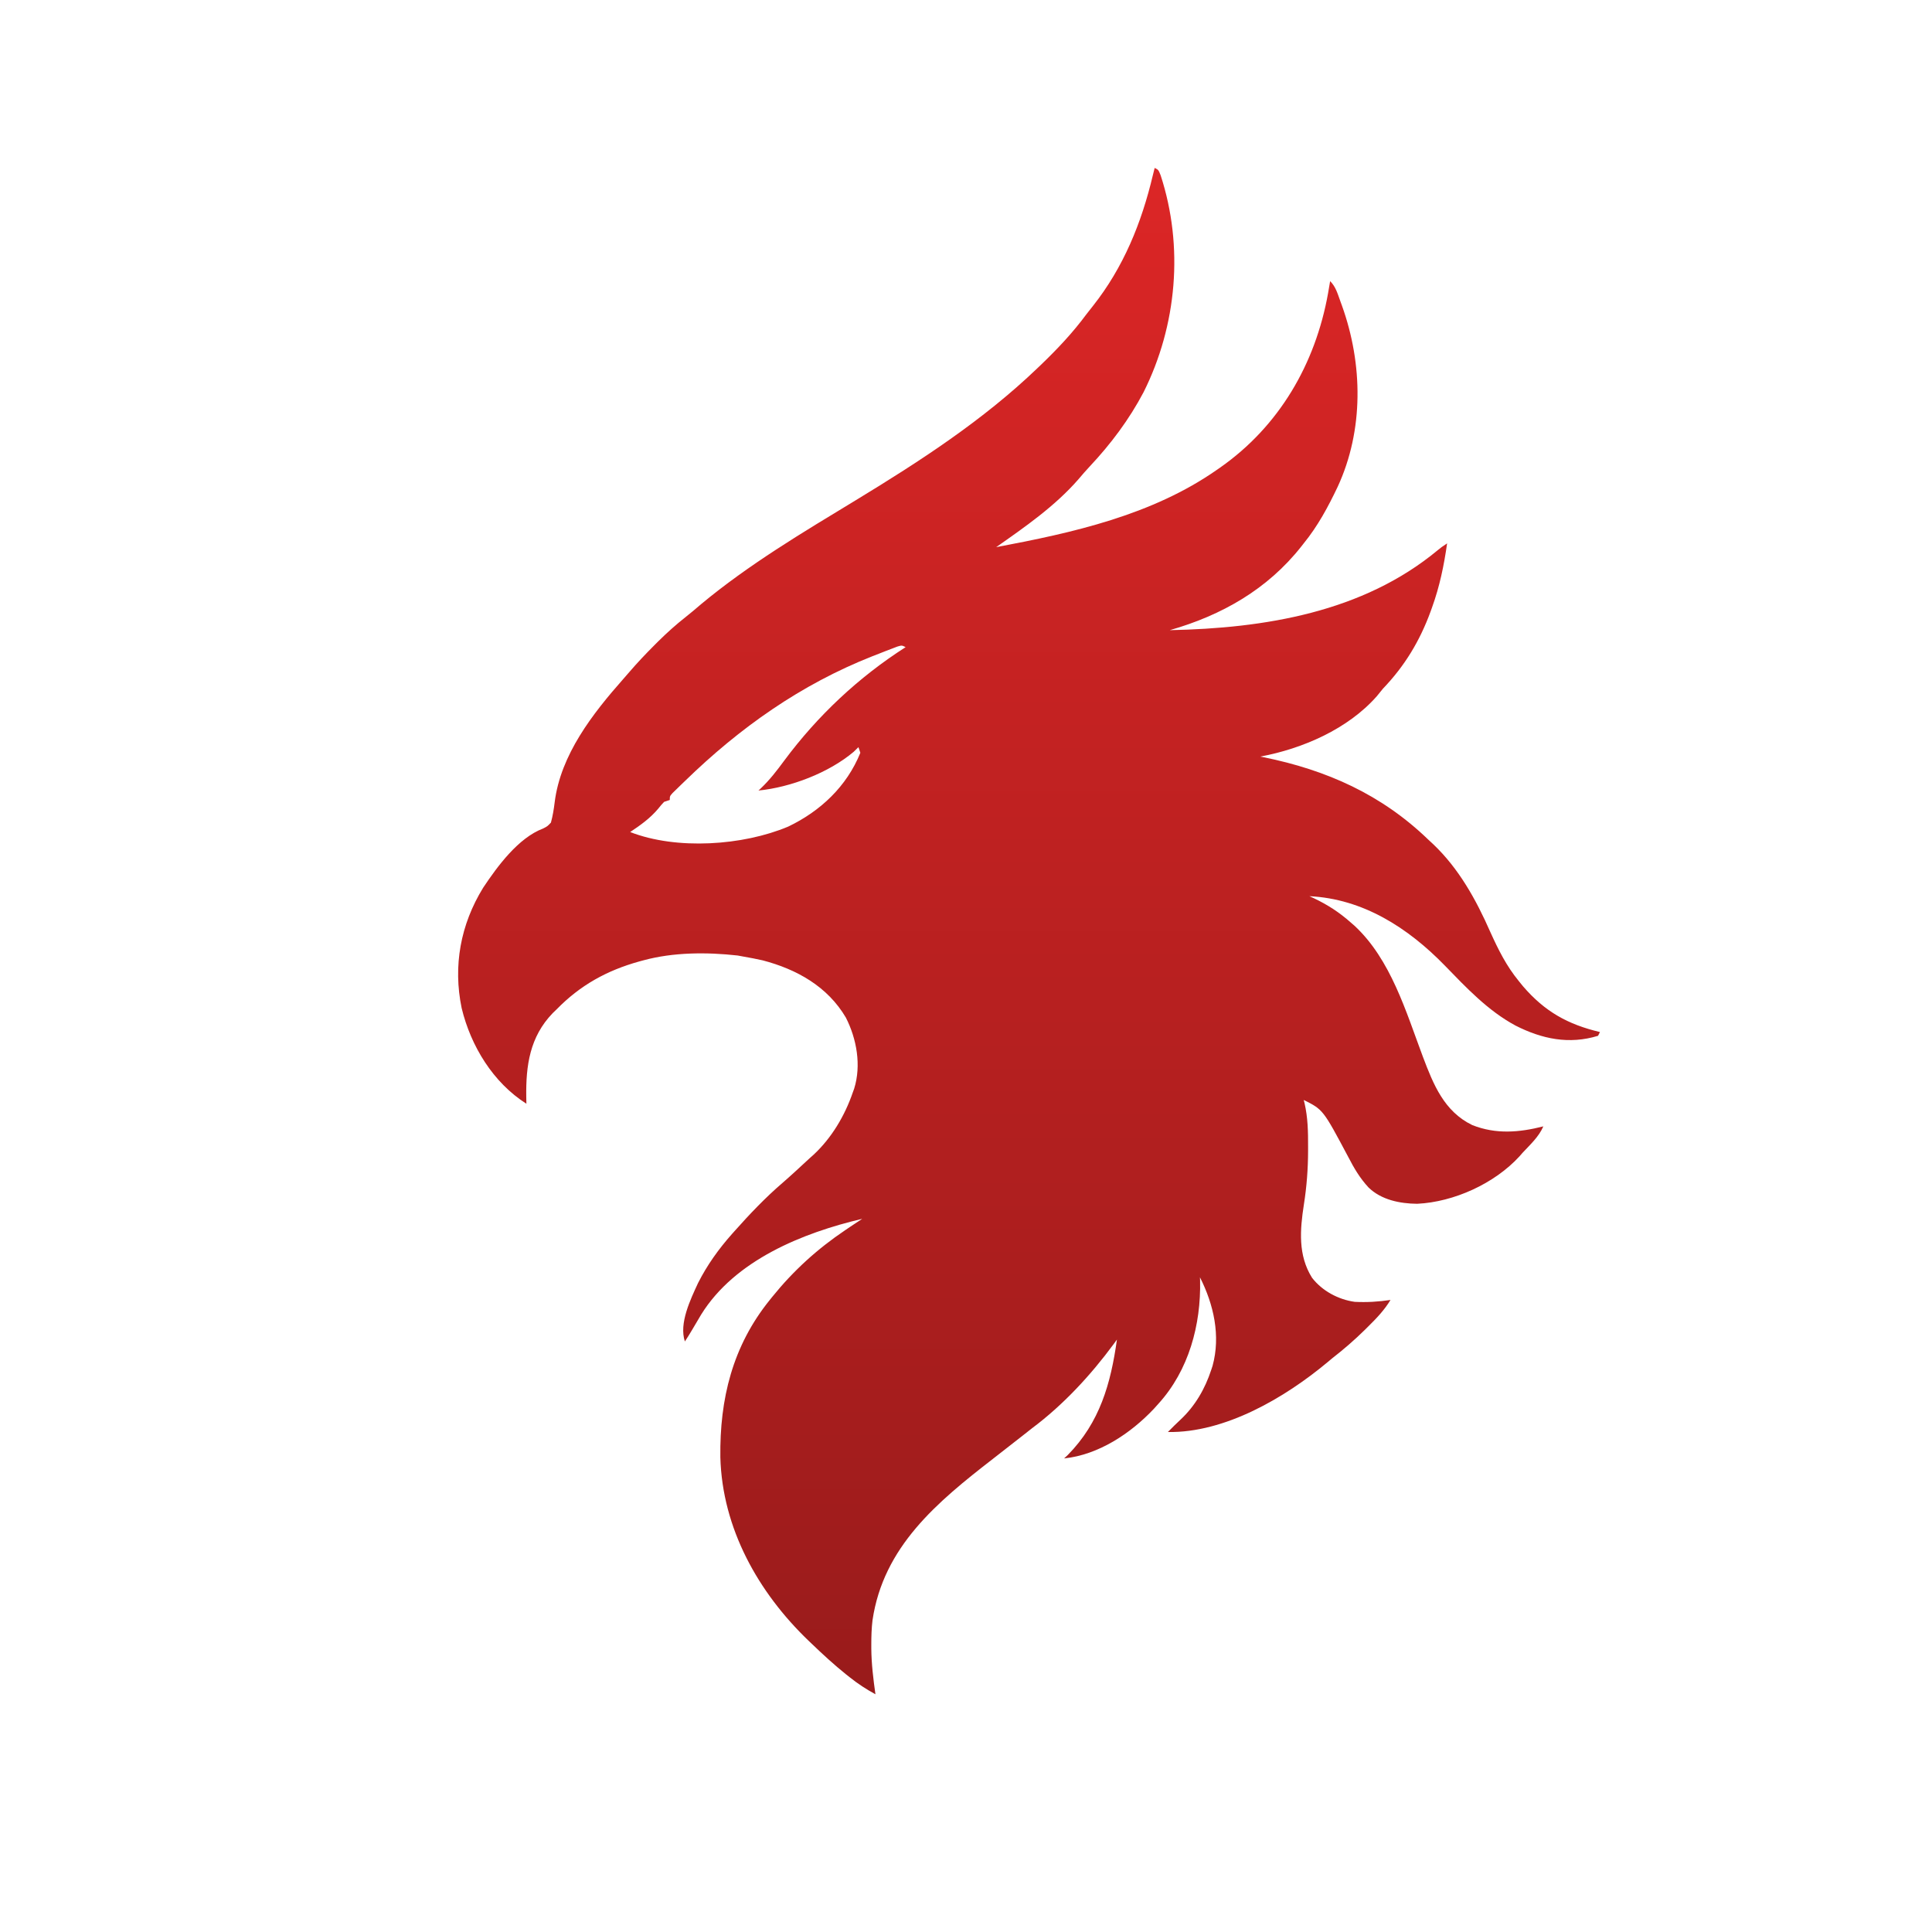
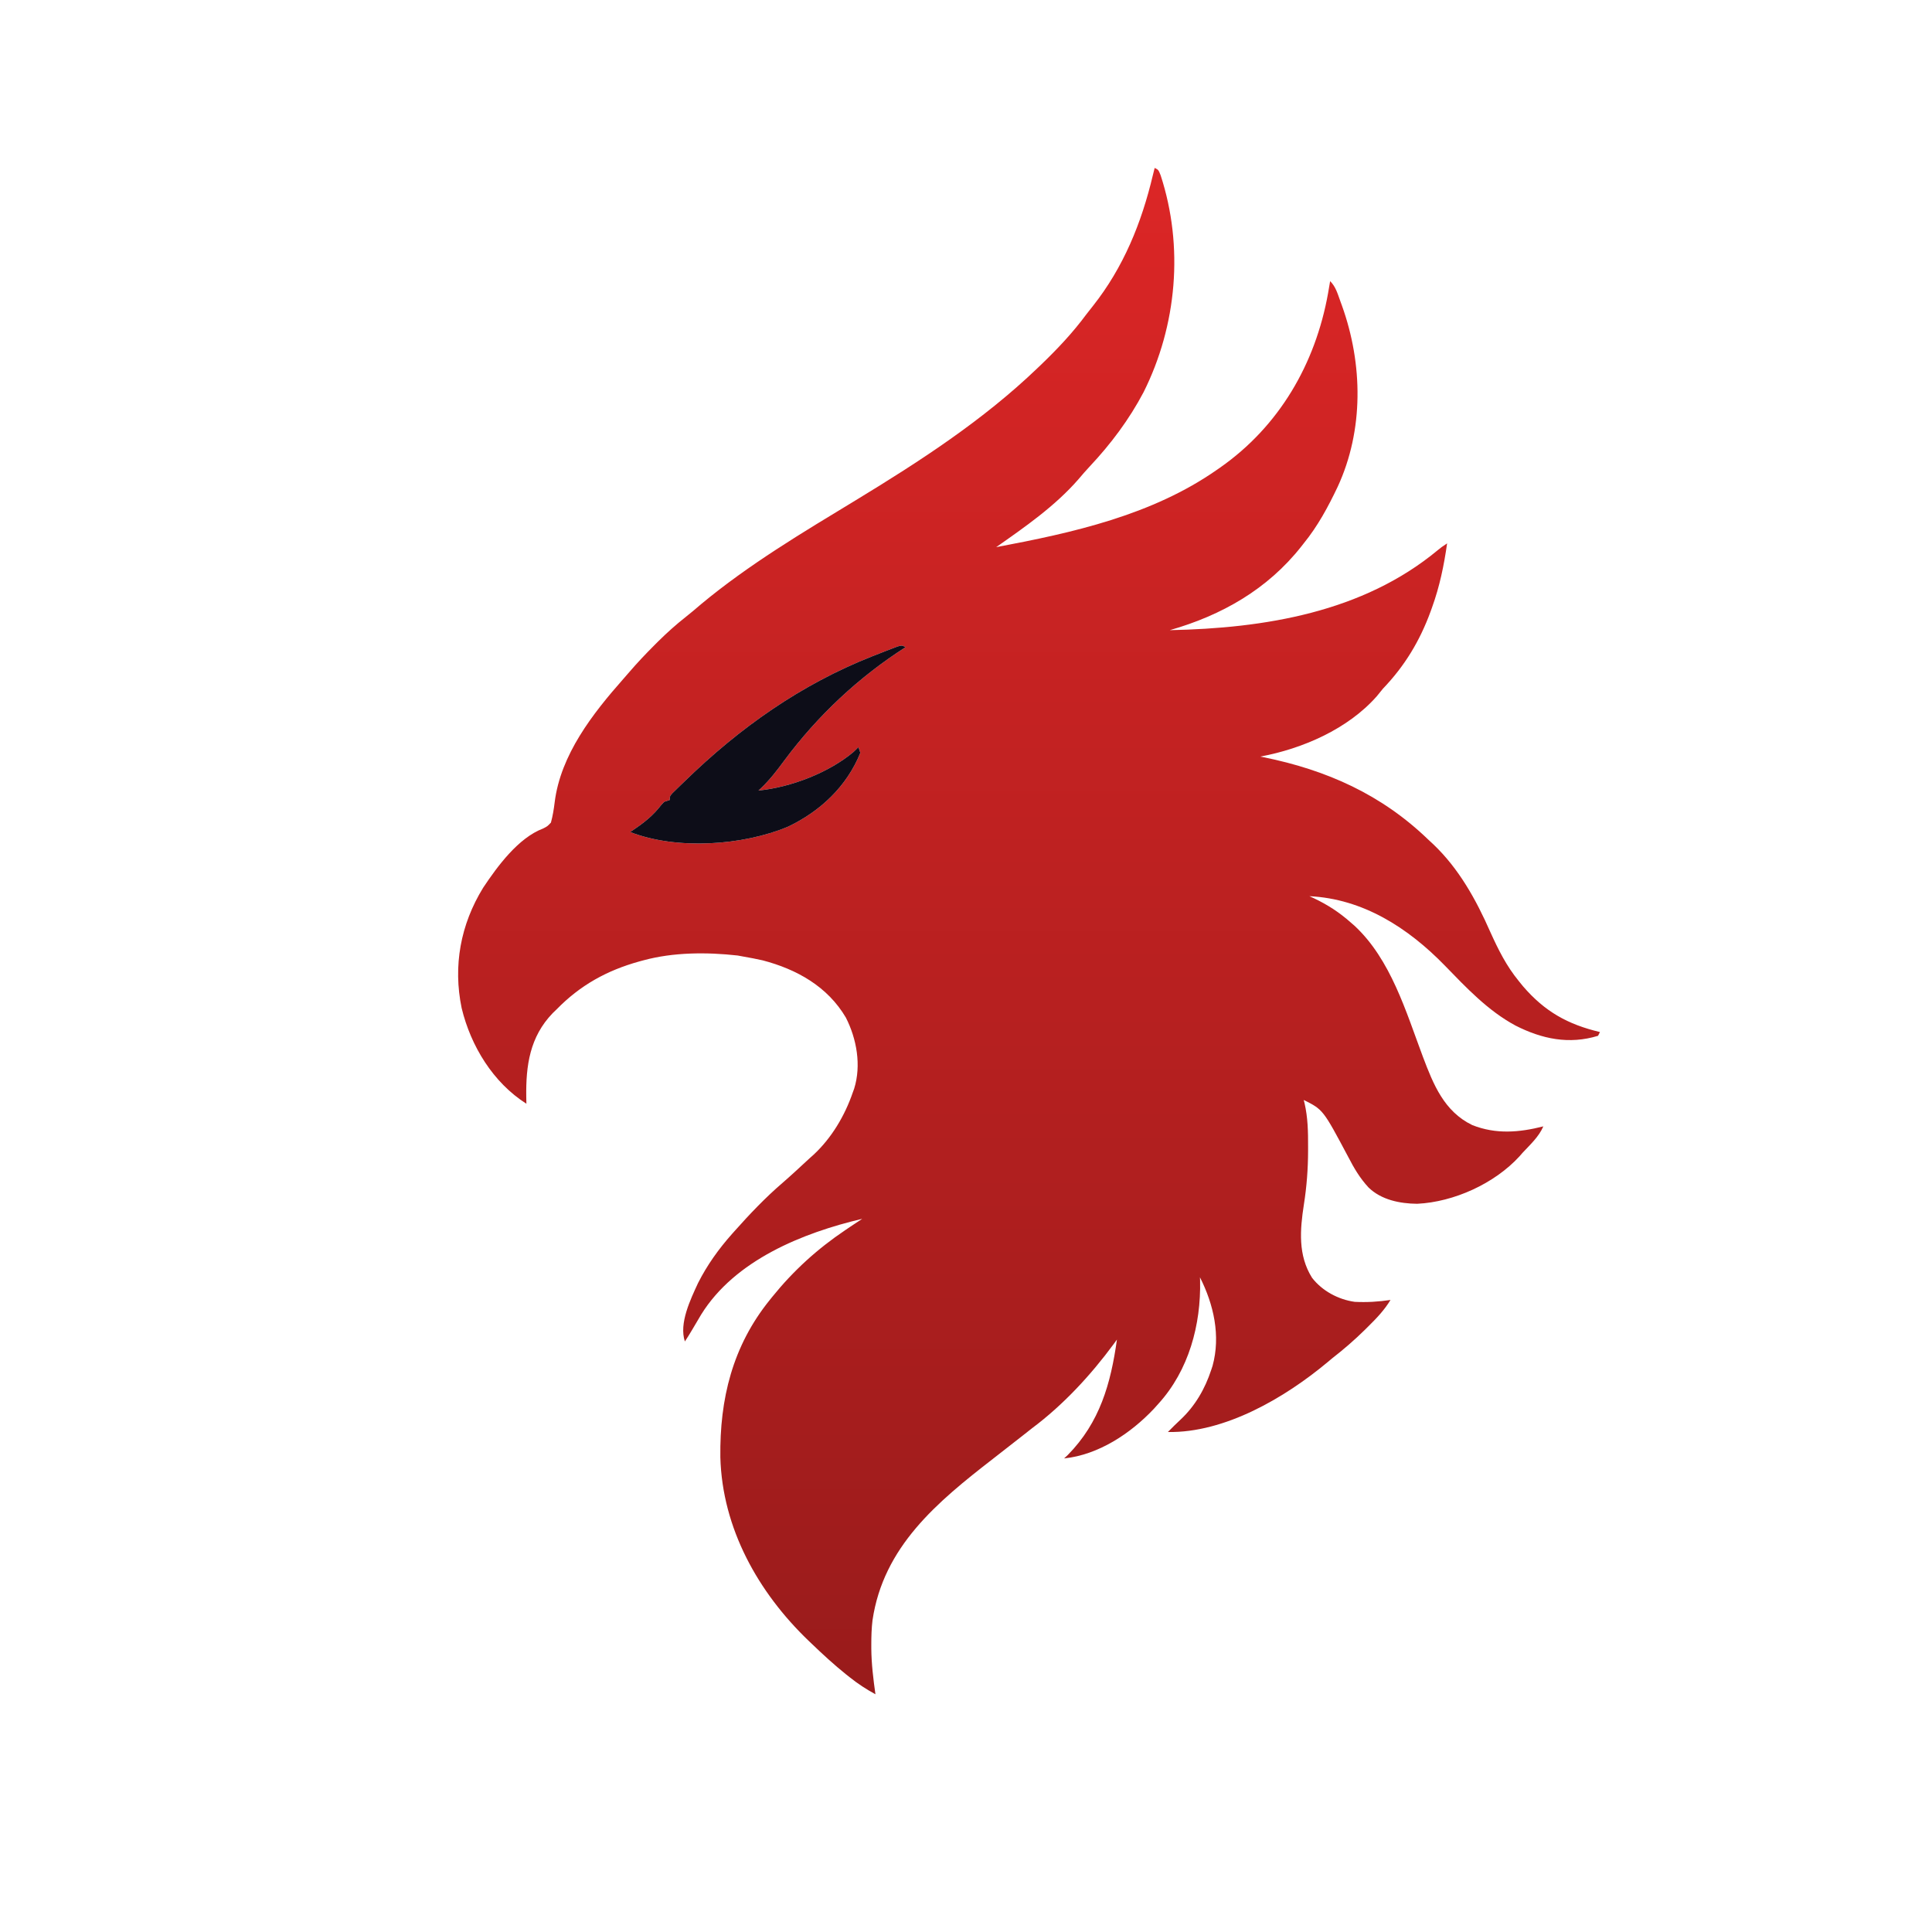
<svg xmlns="http://www.w3.org/2000/svg" version="1.1" viewBox="0 0 1024 1024" fill-rule="evenodd" aria-hidden="true" fill="url(#g-phoenix)">
  <defs>
    <linearGradient id="g-phoenix" x1="0" y1="0" x2="0" y2="1">
      <stop offset="0%" stop-color="#DC2626" />
      <stop offset="100%" stop-color="#991B1B" />
    </linearGradient>
  </defs>
  <path d="M0 0 C2 1 2 1 3.18 3.96 C15.48 41.62 11.85 83.44 -5.88 118.87 C-13.5 133.34 -23.27 146.37 -34.45 158.26 C-36.52 160.48 -38.49 162.74 -40.44 165.06 C-52.81 179.25 -68.68 190.27 -84 201 C-43.38 193.36 -1.43 184.07 33 160 C33.56 159.62 34.11 159.23 34.69 158.83 C66.07 136.85 85.16 103.85 91.88 66.55 C92.26 64.37 92.64 62.19 93 60 C95.99 62.99 96.94 66.63 98.38 70.56 C98.69 71.41 99 72.25 99.31 73.12 C110.35 103.99 110.9 138.92 97 169 C91.94 179.64 86.46 189.83 79 199 C78.58 199.53 78.16 200.07 77.73 200.62 C59.84 223.33 35.51 237.16 8 245 C58.26 243.99 110.33 235.56 150.05 202.59 C152 201 152 201 155 199 C153.33 210.74 151.04 221.84 147 233 C146.88 233.34 146.88 233.34 146.25 235.09 C140.53 250.72 132.54 263.96 121 276 C119.91 277.33 118.83 278.66 117.75 280 C102.45 297.4 78.35 307.85 56 312 C56.28 312.05 56.28 312.05 57.67 312.33 C91.23 319.14 120.27 332.13 145 356 C145.86 356.8 146.73 357.6 147.62 358.43 C161.28 371.43 170.34 387.82 177.88 404.94 C182.14 414.37 186.41 422.95 193 431 C193.36 431.45 193.36 431.45 195.2 433.71 C206.77 447.19 219.05 454 236 458 C235.67 458.66 235.34 459.32 235 460 C219.58 464.71 205.28 461.7 191.24 454.57 C176.59 446.68 165.16 434.48 153.69 422.67 C134.3 402.78 110.46 387.38 82 386 C82.75 386.34 83.5 386.68 84.27 387.03 C91.7 390.55 97.86 394.55 104 400 C104.61 400.53 105.23 401.06 105.86 401.61 C125.18 419.51 133.22 447.29 142.2 471.2 C147.72 485.79 153.41 500.06 168.31 507.31 C180.83 512.28 193.17 511.26 206 508 C203.58 513.57 199.09 517.61 195 522 C194.47 522.61 193.93 523.22 193.38 523.86 C180.11 538.36 158.55 548.1 139.13 549.03 C129.96 548.94 120.11 546.98 113.34 540.38 C108.79 535.45 105.68 530.19 102.62 524.25 C89.26 499.13 89.26 499.13 79 494 C79.14 494.55 79.28 495.1 79.43 495.67 C81.2 503.37 81.34 510.87 81.31 518.75 C81.31 519.43 81.31 520.11 81.31 520.81 C81.3 530.49 80.59 539.89 79.08 549.46 C77.01 562.83 75.92 576.33 83.4 588.23 C88.75 595.2 97.32 599.78 106 601 C112.41 601.33 118.66 600.96 125 600 C121.78 605.3 117.84 609.47 113.44 613.81 C112.73 614.52 112.01 615.23 111.28 615.96 C105.78 621.36 100.09 626.27 94 631 C93.24 631.64 92.48 632.27 91.7 632.93 C69.09 651.82 37.23 670.52 7 670 C7.68 669.32 8.36 668.64 9.06 667.94 C9.52 667.47 9.98 667.01 10.45 666.54 C11.49 665.5 12.56 664.49 13.64 663.5 C21.45 656.19 26.69 647.12 30 637 C30.23 636.32 30.45 635.64 30.68 634.94 C35.06 619.01 31.28 602.36 24 588 C24.02 588.54 24.05 589.07 24.07 589.62 C24.61 613.18 18.07 637.33 2 655 C1.2 655.89 0.4 656.79 -0.43 657.71 C-12.79 670.8 -29.73 682.07 -48 684 C-47.34 683.38 -46.68 682.76 -46 682.12 C-29.07 664.9 -23.26 644.36 -20 621 C-20.55 621.75 -21.09 622.5 -21.65 623.27 C-33.89 639.89 -48.44 655.62 -65 668 C-66.59 669.25 -68.18 670.5 -69.76 671.75 C-75.1 675.97 -80.47 680.14 -85.84 684.31 C-115.18 707.06 -143.81 730.7 -149.56 769.82 C-150.06 774.03 -150.19 778.2 -150.19 782.44 C-150.19 782.82 -150.19 782.82 -150.19 784.76 C-150.12 792.92 -149.14 800.93 -148 809 C-152.88 806.33 -157.28 803.46 -161.62 800 C-162.23 799.52 -162.83 799.05 -163.44 798.56 C-169.93 793.36 -176.01 787.76 -182 782 C-182.49 781.53 -182.98 781.06 -183.49 780.58 C-210.19 754.95 -229.19 721.03 -230.2 683.38 C-230.59 652.49 -223.77 624.46 -204 600 C-203.57 599.47 -203.15 598.94 -202.71 598.39 C-191.46 584.47 -178.83 572.98 -164 563 C-163.05 562.36 -162.1 561.71 -161.12 561.05 C-159.09 559.69 -157.05 558.33 -155 557 C-186.54 564.42 -222.46 578.89 -240.36 607.73 C-241.96 610.37 -243.53 613.03 -245.08 615.71 C-246.33 617.84 -247.63 619.94 -249 622 C-252.19 612.44 -246.06 599.78 -242 591 C-237.17 581.46 -231.1 572.99 -224 565 C-223.57 564.51 -223.14 564.03 -222.69 563.53 C-214.67 554.52 -206.36 545.77 -197.2 537.91 C-192.37 533.71 -187.69 529.35 -183 525 C-182.28 524.35 -181.55 523.71 -180.8 523.04 C-171.23 514.15 -164.2 502.3 -160 490 C-159.76 489.33 -159.51 488.66 -159.26 487.97 C-155.42 475.62 -157.93 461.6 -163.69 450.31 C-173.4 433.85 -189.69 424.74 -207.81 420 C-211.2 419.25 -214.58 418.58 -218 418 C-219 417.82 -220.01 417.63 -221.04 417.44 C-237.37 415.62 -255.06 415.67 -271 420 C-271.72 420.19 -272.44 420.39 -273.19 420.59 C-290.4 425.38 -304.52 433.21 -317 446 C-317.34 446.33 -317.34 446.33 -319.05 447.98 C-331.2 460.57 -333.31 475.73 -333.07 492.41 C-333.05 493.6 -333.02 494.78 -333 496 C-350.69 484.76 -362.44 465.45 -367.31 445.34 C-371.95 422.93 -367.92 401.04 -355.93 381.53 C-348.32 370.1 -337.27 355.06 -324.12 350.12 C-321.86 348.96 -321.86 348.96 -320 347 C-319.02 343.4 -318.47 339.97 -318.02 336.28 C-314.9 311.01 -297.88 289.23 -281.51 270.72 C-280.45 269.51 -279.4 268.3 -278.35 267.09 C-274.16 262.23 -269.79 257.6 -265.25 253.06 C-264.55 252.36 -263.85 251.66 -263.13 250.94 C-258.48 246.35 -253.75 242.09 -248.61 238.05 C-245.82 235.86 -243.14 233.56 -240.44 231.25 C-215.22 210.26 -186.55 193.2 -158.55 176.21 C-124.5 155.52 -90.84 133.71 -62 106 C-61.38 105.4 -60.75 104.81 -60.11 104.2 C-51.41 95.83 -43.38 87.3 -36.2 77.59 C-35.08 76.1 -33.92 74.65 -32.75 73.2 C-16.56 52.77 -6.96 29.16 -1 4 C-0.67 2.67 -0.34 1.33 0 0 Z M-136.34 253.68 C-136.83 253.86 -136.83 253.86 -139.29 254.81 C-140.36 255.22 -141.44 255.63 -142.56 256.06 C-143.71 256.51 -144.87 256.97 -146.06 257.44 C-146.65 257.67 -146.65 257.67 -149.64 258.83 C-187.49 273.77 -219.93 296.7 -249 325 C-249.75 325.72 -250.5 326.44 -251.28 327.19 C-252.01 327.9 -252.74 328.62 -253.5 329.36 C-254.17 330.01 -254.84 330.66 -255.53 331.32 C-257 333 -257 333 -257 335 C-257.5 335.16 -257.5 335.16 -260 336 C-261.54 337.64 -261.54 337.64 -263.19 339.69 C-267.49 344.78 -272.49 348.32 -278 352 C-253.34 361.61 -218.24 359.22 -194.25 349.12 C-177.19 340.96 -163.2 327.83 -156 310 C-156.33 309.01 -156.66 308.02 -157 307 C-157.85 307.82 -158.69 308.65 -159.56 309.5 C-172.76 320.61 -192.91 328.3 -210 330 C-209.6 329.63 -209.2 329.27 -208.79 328.89 C-204.02 324.36 -200.19 319.38 -196.3 314.09 C-178.64 290.32 -156.94 269.94 -132 254 C-134 253 -134 253 -136.34 253.68 Z " fill="url(#g-phoenix)" transform="translate(612,89)" />
+   <path d="M-136.34 253.68 C-136.83 253.86 -136.83 253.86 -139.29 254.81 C-140.36 255.22 -141.44 255.63 -142.56 256.06 C-143.71 256.51 -144.87 256.97 -146.06 257.44 C-146.65 257.67 -146.65 257.67 -149.64 258.83 C-187.49 273.77 -219.93 296.7 -249 325 C-249.75 325.72 -250.5 326.44 -251.28 327.19 C-252.01 327.9 -252.74 328.62 -253.5 329.36 C-254.17 330.01 -254.84 330.66 -255.53 331.32 C-257 333 -257 333 -257 335 C-257.5 335.16 -257.5 335.16 -260 336 C-261.54 337.64 -261.54 337.64 -263.19 339.69 C-267.49 344.78 -272.49 348.32 -278 352 C-253.34 361.61 -218.24 359.22 -194.25 349.12 C-177.19 340.96 -163.2 327.83 -156 310 C-156.33 309.01 -156.66 308.02 -157 307 C-157.85 307.82 -158.69 308.65 -159.56 309.5 C-172.76 320.61 -192.91 328.3 -210 330 C-209.6 329.63 -209.2 329.27 -208.79 328.89 C-204.02 324.36 -200.19 319.38 -196.3 314.09 C-178.64 290.32 -156.94 269.94 -132 254 C-134 253 -134 253 -136.34 253.68 Z" fill="#0D0D18" transform="translate(612,89)" />
</svg>
